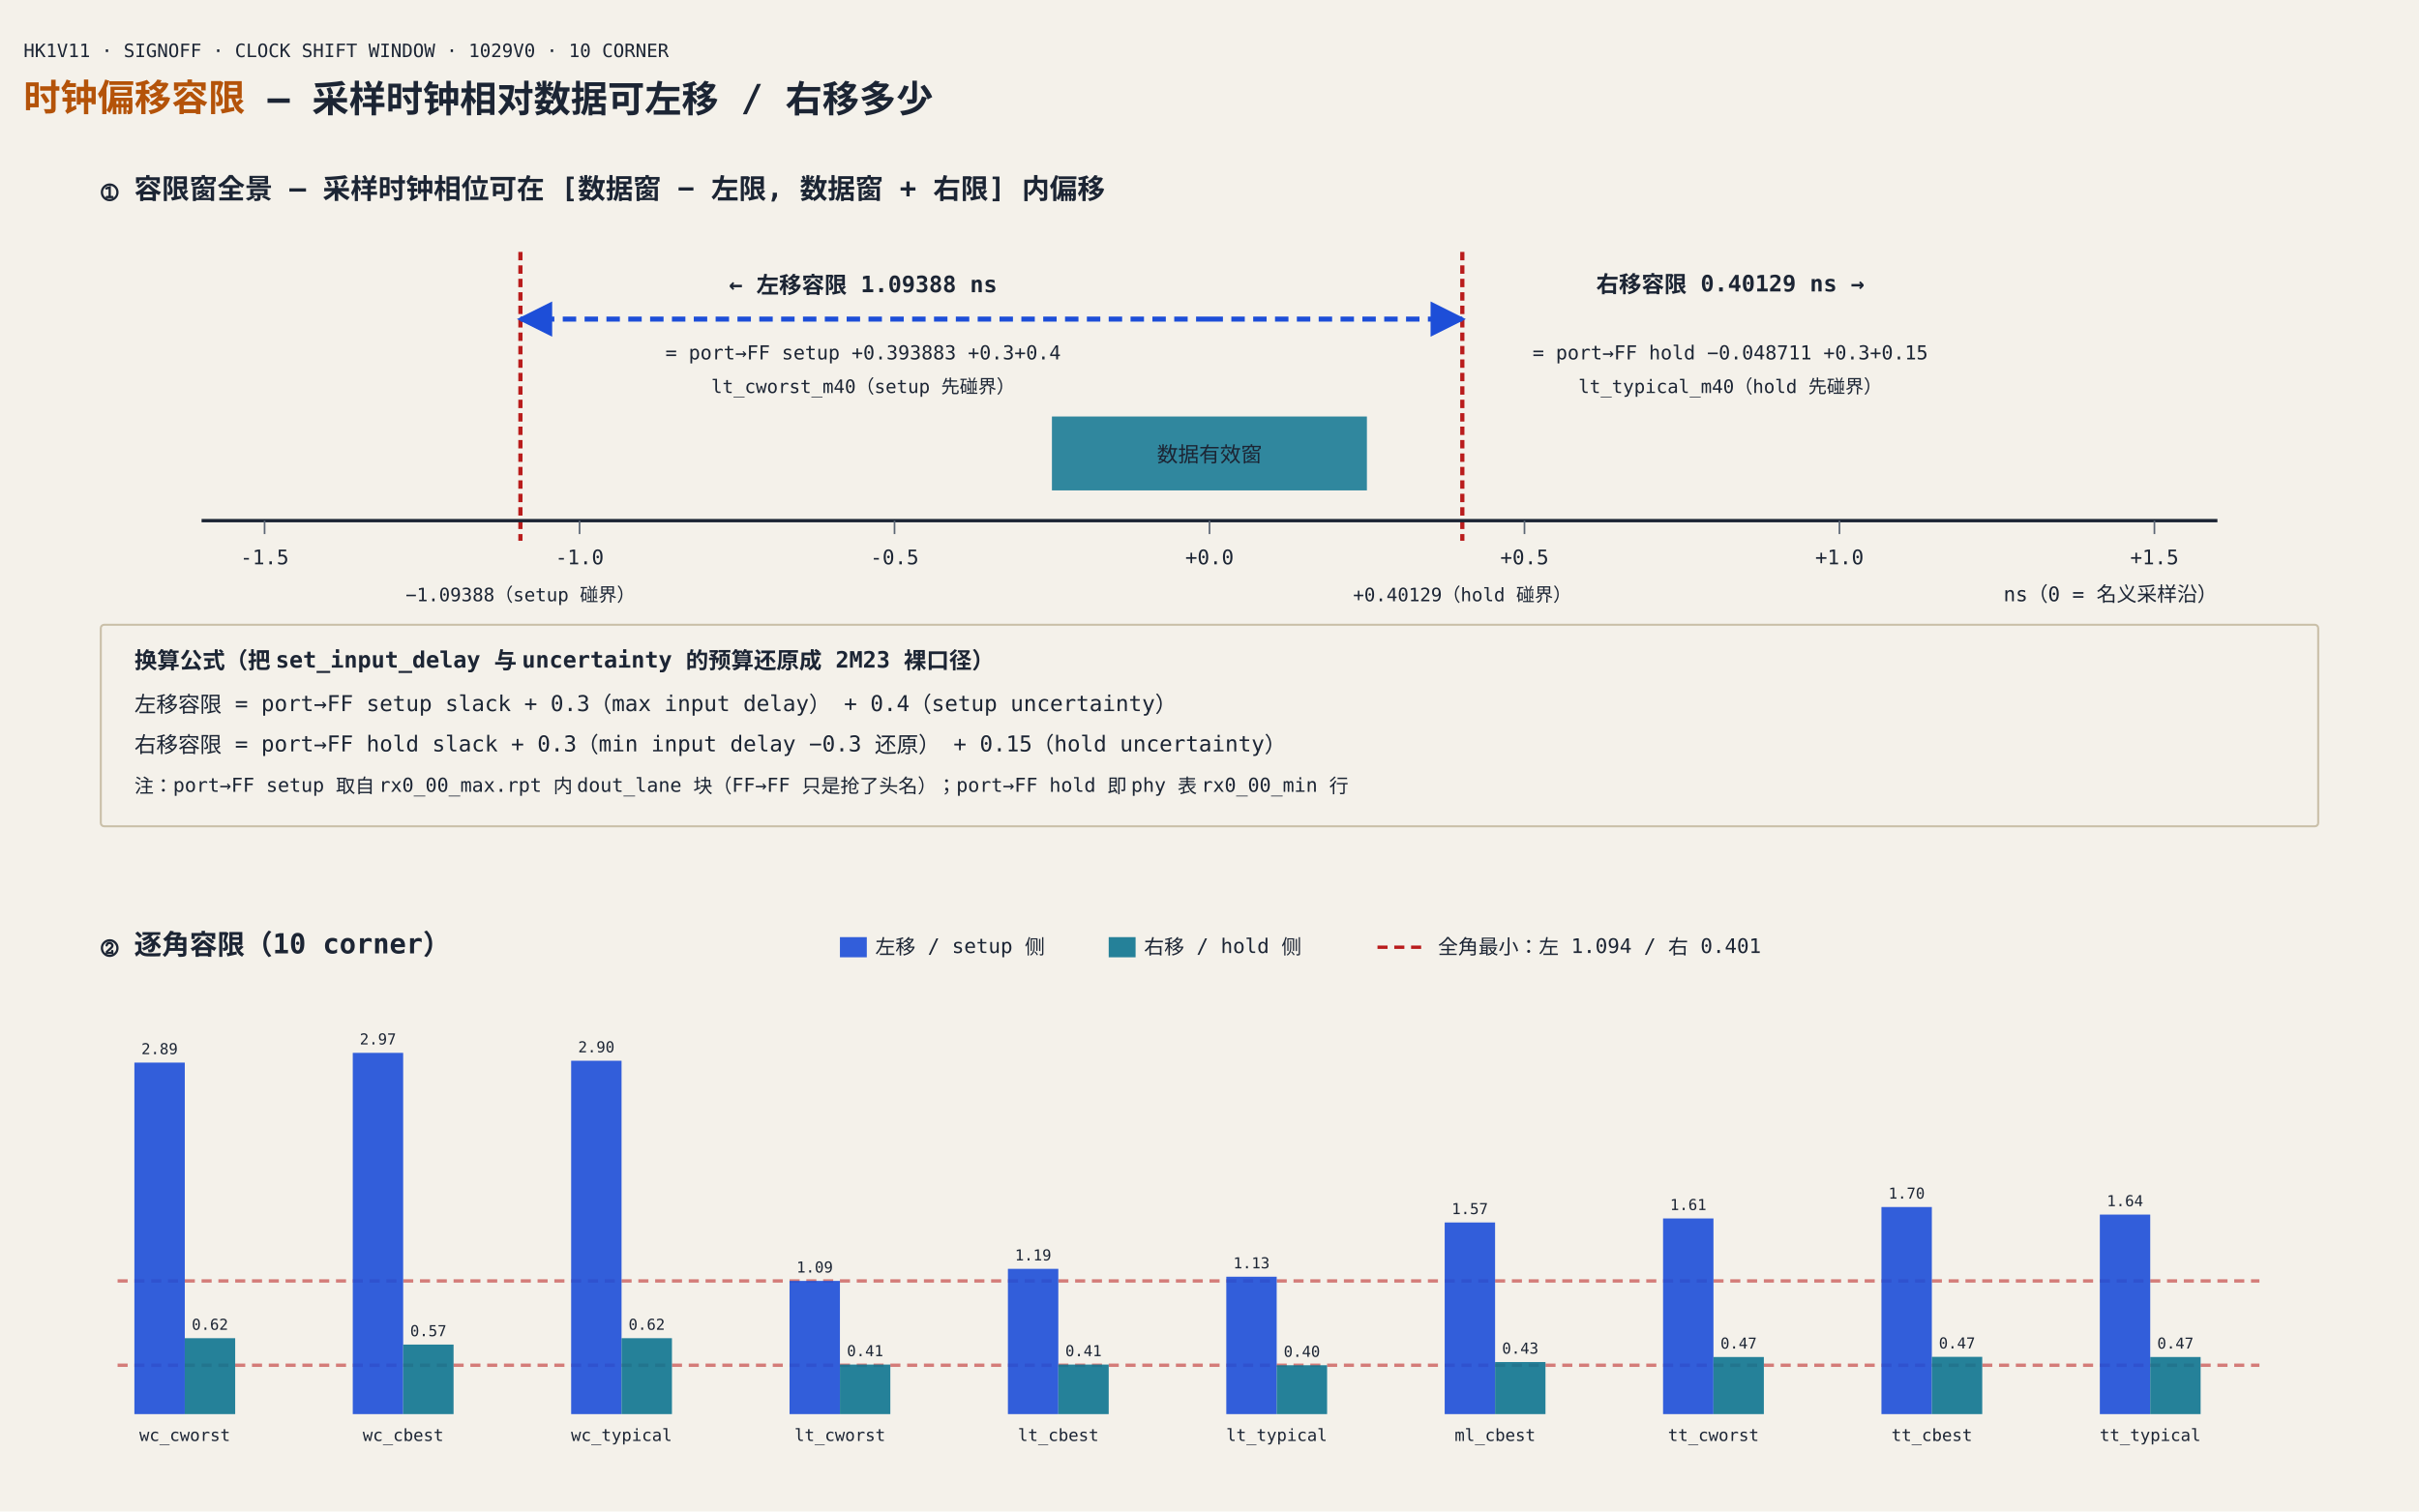
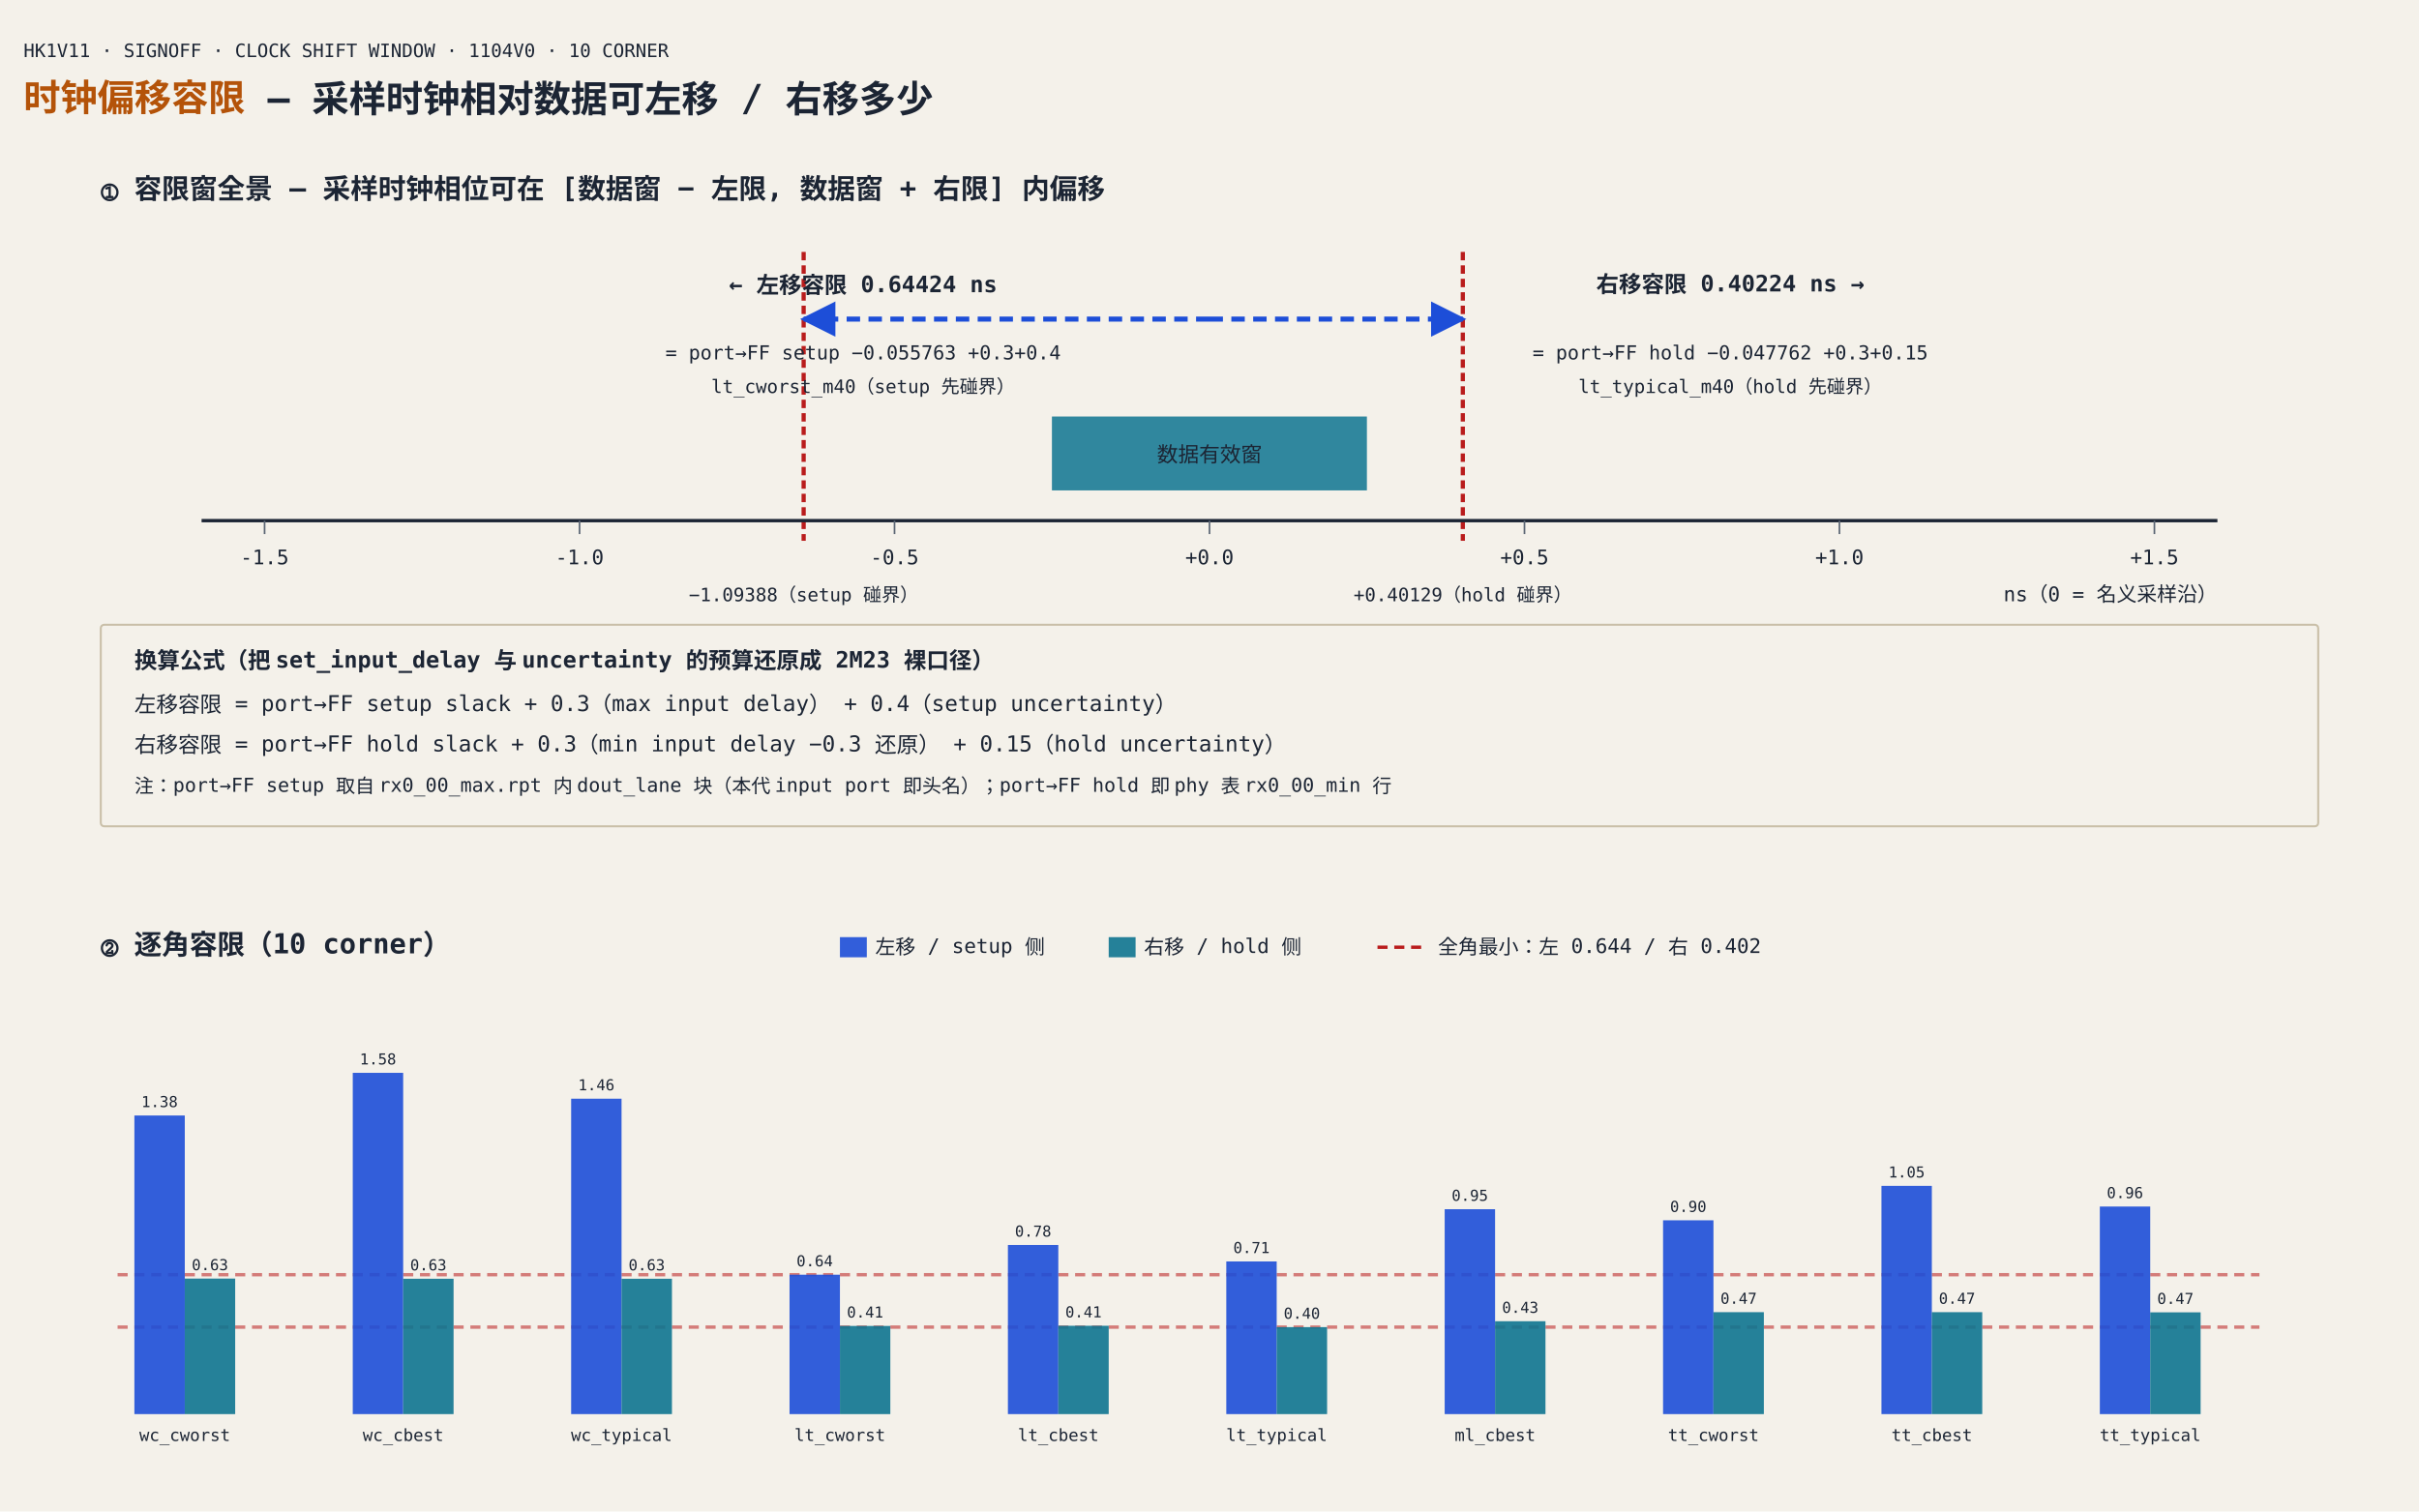
<svg xmlns="http://www.w3.org/2000/svg" width="1440" height="900" viewBox="0 0 1440 900">
  <style>text{font-family:"Microsoft YaHei","Noto Sans SC",monospace;fill:#1c2534}.mono{font-family:Consolas,"Microsoft YaHei",monospace}</style>
  <defs>
    <marker id="mB" viewBox="0 0 10 10" refX="9" refY="5" markerWidth="7" markerHeight="7" orient="auto-start-reverse">
      <path d="M0,0 L10,5 L0,10 z" fill="#1d4ed8" />
    </marker>
  </defs>
  <rect width="1440" height="900" fill="#f4f1ea" />
-   <text x="14" y="34" font-size="11" fill="#b45309" class="mono">HK1V11 · SIGNOFF · CLOCK SHIFT WINDOW · 1029V0 · 10 CORNER</text>
+   <text x="14" y="34" font-size="11" fill="#b45309" class="mono">HK1V11 · SIGNOFF · CLOCK SHIFT WINDOW · 1104V0 · 10 CORNER</text>
  <text x="14" y="66" font-size="22" font-weight="bold">
    <tspan fill="#b45309">时钟偏移容限</tspan> — 采样时钟相对数据可左移 / 右移多少</text>
  <rect class="panel" x="40" y="90" width="1360" height="430" rx="2" fill="#fffdf7" stroke="#c9bfa8" stroke-width="1.5" />
  <text x="60" y="118" font-size="16.5" font-weight="bold">① 容限窗全景 — 采样时钟相位可在 [数据窗 − 左限, 数据窗 + 右限] 内偏移</text>
-   <line x1="309.8" y1="150" x2="309.8" y2="322" stroke="#b91c1c" stroke-width="2.5" stroke-dasharray="5,3" class="boundPulse" />
-   <text x="309.8" y="358" font-size="11" fill="#b91c1c" class="mono" text-anchor="middle">−1.09388（setup 碰界）</text>
-   <line x1="870.5" y1="150" x2="870.5" y2="322" stroke="#b91c1c" stroke-width="2.5" stroke-dasharray="5,3" class="boundPulse" />
-   <text x="870.5" y="358" font-size="11" fill="#b91c1c" class="mono" text-anchor="middle">+0.40129（hold 碰界）</text>
+   <line x1="478.4" y1="150" x2="478.4" y2="322" stroke="#b91c1c" stroke-width="2.5" stroke-dasharray="5,3" class="boundPulse" />
+   <text x="478.4" y="358" font-size="11" fill="#b91c1c" class="mono" text-anchor="middle">−1.09388（setup 碰界）</text>
+   <line x1="870.8" y1="150" x2="870.8" y2="322" stroke="#b91c1c" stroke-width="2.5" stroke-dasharray="5,3" class="boundPulse" />
+   <text x="870.8" y="358" font-size="11" fill="#b91c1c" class="mono" text-anchor="middle">+0.40129（hold 碰界）</text>
  <line x1="120" y1="310" x2="1320" y2="310" stroke="#1c2534" stroke-width="2" />
  <line x1="157.5" y1="310" x2="157.5" y2="318" stroke="#5b6675" stroke-width="1" />
  <text x="157.5" y="336" font-size="12" text-anchor="middle" class="mono" fill="#5b6675">-1.5</text>
  <line x1="345.0" y1="310" x2="345.0" y2="318" stroke="#5b6675" stroke-width="1" />
  <text x="345.0" y="336" font-size="12" text-anchor="middle" class="mono" fill="#5b6675">-1.0</text>
  <line x1="532.5" y1="310" x2="532.5" y2="318" stroke="#5b6675" stroke-width="1" />
  <text x="532.5" y="336" font-size="12" text-anchor="middle" class="mono" fill="#5b6675">-0.5</text>
  <line x1="720.0" y1="310" x2="720.0" y2="318" stroke="#5b6675" stroke-width="1" />
  <text x="720.0" y="336" font-size="12" text-anchor="middle" class="mono" fill="#5b6675">+0.0</text>
  <line x1="907.5" y1="310" x2="907.5" y2="318" stroke="#5b6675" stroke-width="1" />
  <text x="907.5" y="336" font-size="12" text-anchor="middle" class="mono" fill="#5b6675">+0.5</text>
  <line x1="1095.0" y1="310" x2="1095.0" y2="318" stroke="#5b6675" stroke-width="1" />
  <text x="1095.0" y="336" font-size="12" text-anchor="middle" class="mono" fill="#5b6675">+1.0</text>
  <line x1="1282.5" y1="310" x2="1282.5" y2="318" stroke="#5b6675" stroke-width="1" />
  <text x="1282.5" y="336" font-size="12" text-anchor="middle" class="mono" fill="#5b6675">+1.5</text>
  <text x="1320" y="358" font-size="12" class="mono" fill="#5b6675" text-anchor="end">ns（0 = 名义采样沿）</text>
  <rect x="626.2" y="248" width="187.5" height="44" fill="#0e7490" opacity="0.85" />
  <text x="720.0" y="275" font-size="12.5" fill="#fffdf7" text-anchor="middle">数据有效窗</text>
-   <line x1="720.0" y1="190" x2="309.8" y2="190" stroke="#1d4ed8" stroke-width="3" class="arrowDash" marker-end="url(#mB)" />
-   <text x="513.8" y="174" font-size="13.5" fill="#1d4ed8" text-anchor="middle" font-weight="bold">← 左移容限 1.09388 ns</text>
-   <text x="513.8" y="214" font-size="11.5" class="mono" fill="#1d4ed8" text-anchor="middle">= port→FF setup +0.393883 +0.3+0.4</text>
+   <line x1="720.0" y1="190" x2="478.4" y2="190" stroke="#1d4ed8" stroke-width="3" class="arrowDash" marker-end="url(#mB)" />
+   <text x="513.8" y="174" font-size="13.5" fill="#1d4ed8" text-anchor="middle" font-weight="bold">← 左移容限 0.64424 ns</text>
+   <text x="513.8" y="214" font-size="11.5" class="mono" fill="#1d4ed8" text-anchor="middle">= port→FF setup −0.055763 +0.3+0.4</text>
  <text x="513.8" y="234" font-size="11" fill="#5b6675" text-anchor="middle">lt_cworst_m40（setup 先碰界）</text>
-   <line x1="720.0" y1="190" x2="870.5" y2="190" stroke="#1d4ed8" stroke-width="3" class="arrowDash" marker-end="url(#mB)" />
-   <text x="1030.0" y="174" font-size="13.5" fill="#1d4ed8" text-anchor="middle" font-weight="bold">右移容限 0.40129 ns →</text>
-   <text x="1030.0" y="214" font-size="11.5" class="mono" fill="#1d4ed8" text-anchor="middle">= port→FF hold −0.048711 +0.3+0.15</text>
+   <line x1="720.0" y1="190" x2="870.8" y2="190" stroke="#1d4ed8" stroke-width="3" class="arrowDash" marker-end="url(#mB)" />
+   <text x="1030.0" y="174" font-size="13.5" fill="#1d4ed8" text-anchor="middle" font-weight="bold">右移容限 0.40224 ns →</text>
+   <text x="1030.0" y="214" font-size="11.5" class="mono" fill="#1d4ed8" text-anchor="middle">= port→FF hold −0.047762 +0.3+0.15</text>
  <text x="1030.0" y="234" font-size="11" fill="#5b6675" text-anchor="middle">lt_typical_m40（hold 先碰界）</text>
  <rect x="60" y="372" width="1320" height="120" rx="2" fill="#f4f1ea" stroke="#c9bfa8" stroke-width="1.2" class="formulaGlow" />
  <text x="80" y="398" font-size="13.5" font-weight="bold" fill="#b45309">换算公式（把 set_input_delay 与 uncertainty 的预算还原成 2M23 裸口径）</text>
  <text x="80" y="424" font-size="13" class="mono">左移容限 = port→FF setup slack + 0.3（max input delay） + 0.4（setup uncertainty）</text>
  <text x="80" y="448" font-size="13" class="mono">右移容限 = port→FF hold slack + 0.3（min input delay −0.3 还原） + 0.15（hold uncertainty）</text>
-   <text x="80" y="472" font-size="11.5" fill="#5b6675">注：port→FF setup 取自 rx0_00_max.rpt 内 dout_lane 块（FF→FF 只是抢了头名）；port→FF hold 即 phy 表 rx0_00_min 行</text>
+   <text x="80" y="472" font-size="11.5" fill="#5b6675">注：port→FF setup 取自 rx0_00_max.rpt 内 dout_lane 块（本代 input port 即头名）；port→FF hold 即 phy 表 rx0_00_min 行</text>
  <rect class="panel" style="animation-delay:.15s" x="40" y="540" width="1360" height="330" rx="2" fill="#fffdf7" stroke="#c9bfa8" stroke-width="1.5" />
  <text x="60" y="568" font-size="16.5" font-weight="bold">② 逐角容限（10 corner）</text>
  <rect x="500" y="558" width="16" height="12" fill="#1d4ed8" opacity="0.9" />
  <text x="521" y="568" font-size="12">左移 / setup 侧</text>
  <rect x="660" y="558" width="16" height="12" fill="#0e7490" opacity="0.9" />
  <text x="681" y="568" font-size="12">右移 / hold 侧</text>
  <line x1="820" y1="564" x2="848" y2="564" stroke="#b91c1c" stroke-width="2" stroke-dasharray="6,4" />
-   <text x="856" y="568" font-size="12" fill="#b91c1c">全角最小：左 1.094 / 右 0.401</text>
-   <line x1="70" y1="762.7" x2="1345" y2="762.7" stroke="#b91c1c" stroke-width="2" stroke-dasharray="6,4" opacity="0.55" />
-   <line x1="70" y1="812.9" x2="1345" y2="812.9" stroke="#b91c1c" stroke-width="2" stroke-dasharray="6,4" opacity="0.55" />
-   <rect x="80" y="632.7" width="30" height="209.3" fill="#1d4ed8" opacity="0.9" />
-   <rect x="110" y="796.8" width="30" height="45.2" fill="#0e7490" opacity="0.9" />
-   <text x="95" y="627.7" font-size="9" text-anchor="middle" class="mono" fill="#1d4ed8">2.89</text>
-   <text x="125" y="791.8" font-size="9" text-anchor="middle" class="mono" fill="#0e7490">0.62</text>
+   <text x="856" y="568" font-size="12" fill="#b91c1c">全角最小：左 0.644 / 右 0.402</text>
+   <line x1="70" y1="759.0" x2="1345" y2="759.0" stroke="#b91c1c" stroke-width="2" stroke-dasharray="6,4" opacity="0.55" />
+   <line x1="70" y1="790.2" x2="1345" y2="790.2" stroke="#b91c1c" stroke-width="2" stroke-dasharray="6,4" opacity="0.55" />
+   <rect x="80" y="664.2" width="30" height="177.8" fill="#1d4ed8" opacity="0.9" />
+   <rect x="110" y="761.3" width="30" height="80.7" fill="#0e7490" opacity="0.9" />
+   <text x="95" y="659.2" font-size="9" text-anchor="middle" class="mono" fill="#1d4ed8">1.38</text>
+   <text x="125" y="756.3" font-size="9" text-anchor="middle" class="mono" fill="#0e7490">0.63</text>
  <text x="110" y="858" font-size="10" text-anchor="middle" class="mono" fill="#5b6675">wc_cworst</text>
-   <rect x="210" y="626.9" width="30" height="215.1" fill="#1d4ed8" opacity="0.9" />
-   <rect x="240" y="800.6" width="30" height="41.4" fill="#0e7490" opacity="0.9" />
-   <text x="225" y="621.9" font-size="9" text-anchor="middle" class="mono" fill="#1d4ed8">2.97</text>
-   <text x="255" y="795.6" font-size="9" text-anchor="middle" class="mono" fill="#0e7490">0.57</text>
+   <rect x="210" y="638.8" width="30" height="203.2" fill="#1d4ed8" opacity="0.9" />
+   <rect x="240" y="761.4" width="30" height="80.6" fill="#0e7490" opacity="0.9" />
+   <text x="225" y="633.8" font-size="9" text-anchor="middle" class="mono" fill="#1d4ed8">1.58</text>
+   <text x="255" y="756.4" font-size="9" text-anchor="middle" class="mono" fill="#0e7490">0.63</text>
  <text x="240" y="858" font-size="10" text-anchor="middle" class="mono" fill="#5b6675">wc_cbest</text>
-   <rect x="340" y="631.6" width="30" height="210.4" fill="#1d4ed8" opacity="0.9" />
-   <rect x="370" y="796.8" width="30" height="45.2" fill="#0e7490" opacity="0.9" />
-   <text x="355" y="626.6" font-size="9" text-anchor="middle" class="mono" fill="#1d4ed8">2.90</text>
-   <text x="385" y="791.8" font-size="9" text-anchor="middle" class="mono" fill="#0e7490">0.62</text>
+   <rect x="340" y="654.2" width="30" height="187.8" fill="#1d4ed8" opacity="0.9" />
+   <rect x="370" y="761.4" width="30" height="80.6" fill="#0e7490" opacity="0.9" />
+   <text x="355" y="649.2" font-size="9" text-anchor="middle" class="mono" fill="#1d4ed8">1.46</text>
+   <text x="385" y="756.4" font-size="9" text-anchor="middle" class="mono" fill="#0e7490">0.63</text>
  <text x="370" y="858" font-size="10" text-anchor="middle" class="mono" fill="#5b6675">wc_typical</text>
-   <rect x="470" y="762.7" width="30" height="79.3" fill="#1d4ed8" opacity="0.9" />
-   <rect x="500" y="812.5" width="30" height="29.5" fill="#0e7490" opacity="0.9" />
-   <text x="485" y="757.7" font-size="9" text-anchor="middle" class="mono" fill="#1d4ed8">1.09</text>
-   <text x="515" y="807.5" font-size="9" text-anchor="middle" class="mono" fill="#0e7490">0.41</text>
+   <rect x="470" y="759.0" width="30" height="83.0" fill="#1d4ed8" opacity="0.9" />
+   <rect x="500" y="789.5" width="30" height="52.5" fill="#0e7490" opacity="0.9" />
+   <text x="485" y="754.0" font-size="9" text-anchor="middle" class="mono" fill="#1d4ed8">0.64</text>
+   <text x="515" y="784.5" font-size="9" text-anchor="middle" class="mono" fill="#0e7490">0.41</text>
  <text x="500" y="858" font-size="10" text-anchor="middle" class="mono" fill="#5b6675">lt_cworst</text>
-   <rect x="600" y="755.5" width="30" height="86.5" fill="#1d4ed8" opacity="0.9" />
-   <rect x="630" y="812.5" width="30" height="29.5" fill="#0e7490" opacity="0.9" />
-   <text x="615" y="750.5" font-size="9" text-anchor="middle" class="mono" fill="#1d4ed8">1.19</text>
-   <text x="645" y="807.5" font-size="9" text-anchor="middle" class="mono" fill="#0e7490">0.41</text>
+   <rect x="600" y="741.3" width="30" height="100.7" fill="#1d4ed8" opacity="0.9" />
+   <rect x="630" y="789.4" width="30" height="52.6" fill="#0e7490" opacity="0.9" />
+   <text x="615" y="736.3" font-size="9" text-anchor="middle" class="mono" fill="#1d4ed8">0.78</text>
+   <text x="645" y="784.4" font-size="9" text-anchor="middle" class="mono" fill="#0e7490">0.41</text>
  <text x="630" y="858" font-size="10" text-anchor="middle" class="mono" fill="#5b6675">lt_cbest</text>
-   <rect x="730" y="760.2" width="30" height="81.8" fill="#1d4ed8" opacity="0.9" />
-   <rect x="760" y="812.9" width="30" height="29.1" fill="#0e7490" opacity="0.9" />
-   <text x="745" y="755.2" font-size="9" text-anchor="middle" class="mono" fill="#1d4ed8">1.13</text>
-   <text x="775" y="807.9" font-size="9" text-anchor="middle" class="mono" fill="#0e7490">0.40</text>
+   <rect x="730" y="751.1" width="30" height="90.9" fill="#1d4ed8" opacity="0.9" />
+   <rect x="760" y="790.2" width="30" height="51.8" fill="#0e7490" opacity="0.9" />
+   <text x="745" y="746.1" font-size="9" text-anchor="middle" class="mono" fill="#1d4ed8">0.71</text>
+   <text x="775" y="785.2" font-size="9" text-anchor="middle" class="mono" fill="#0e7490">0.40</text>
  <text x="760" y="858" font-size="10" text-anchor="middle" class="mono" fill="#5b6675">lt_typical</text>
-   <rect x="860" y="727.9" width="30" height="114.1" fill="#1d4ed8" opacity="0.9" />
-   <rect x="890" y="811.0" width="30" height="31.0" fill="#0e7490" opacity="0.9" />
-   <text x="875" y="722.9" font-size="9" text-anchor="middle" class="mono" fill="#1d4ed8">1.57</text>
-   <text x="905" y="806.0" font-size="9" text-anchor="middle" class="mono" fill="#0e7490">0.43</text>
+   <rect x="860" y="720.0" width="30" height="122.0" fill="#1d4ed8" opacity="0.9" />
+   <rect x="890" y="786.7" width="30" height="55.3" fill="#0e7490" opacity="0.9" />
+   <text x="875" y="715.0" font-size="9" text-anchor="middle" class="mono" fill="#1d4ed8">0.95</text>
+   <text x="905" y="781.7" font-size="9" text-anchor="middle" class="mono" fill="#0e7490">0.43</text>
  <text x="890" y="858" font-size="10" text-anchor="middle" class="mono" fill="#5b6675">ml_cbest</text>
-   <rect x="990" y="725.5" width="30" height="116.5" fill="#1d4ed8" opacity="0.9" />
-   <rect x="1020" y="808.0" width="30" height="34.0" fill="#0e7490" opacity="0.9" />
-   <text x="1005" y="720.5" font-size="9" text-anchor="middle" class="mono" fill="#1d4ed8">1.61</text>
-   <text x="1035" y="803.0" font-size="9" text-anchor="middle" class="mono" fill="#0e7490">0.47</text>
+   <rect x="990" y="726.6" width="30" height="115.4" fill="#1d4ed8" opacity="0.9" />
+   <rect x="1020" y="781.3" width="30" height="60.7" fill="#0e7490" opacity="0.9" />
+   <text x="1005" y="721.6" font-size="9" text-anchor="middle" class="mono" fill="#1d4ed8">0.90</text>
+   <text x="1035" y="776.3" font-size="9" text-anchor="middle" class="mono" fill="#0e7490">0.47</text>
  <text x="1020" y="858" font-size="10" text-anchor="middle" class="mono" fill="#5b6675">tt_cworst</text>
-   <rect x="1120" y="718.7" width="30" height="123.3" fill="#1d4ed8" opacity="0.9" />
-   <rect x="1150" y="807.9" width="30" height="34.1" fill="#0e7490" opacity="0.9" />
-   <text x="1135" y="713.7" font-size="9" text-anchor="middle" class="mono" fill="#1d4ed8">1.70</text>
-   <text x="1165" y="802.9" font-size="9" text-anchor="middle" class="mono" fill="#0e7490">0.47</text>
+   <rect x="1120" y="706.1" width="30" height="135.9" fill="#1d4ed8" opacity="0.9" />
+   <rect x="1150" y="781.3" width="30" height="60.7" fill="#0e7490" opacity="0.9" />
+   <text x="1135" y="701.1" font-size="9" text-anchor="middle" class="mono" fill="#1d4ed8">1.05</text>
+   <text x="1165" y="776.3" font-size="9" text-anchor="middle" class="mono" fill="#0e7490">0.47</text>
  <text x="1150" y="858" font-size="10" text-anchor="middle" class="mono" fill="#5b6675">tt_cbest</text>
-   <rect x="1250" y="723.2" width="30" height="118.8" fill="#1d4ed8" opacity="0.9" />
-   <rect x="1280" y="808.0" width="30" height="34.0" fill="#0e7490" opacity="0.9" />
-   <text x="1265" y="718.2" font-size="9" text-anchor="middle" class="mono" fill="#1d4ed8">1.64</text>
-   <text x="1295" y="803.0" font-size="9" text-anchor="middle" class="mono" fill="#0e7490">0.47</text>
+   <rect x="1250" y="718.4" width="30" height="123.6" fill="#1d4ed8" opacity="0.9" />
+   <rect x="1280" y="781.4" width="30" height="60.6" fill="#0e7490" opacity="0.9" />
+   <text x="1265" y="713.4" font-size="9" text-anchor="middle" class="mono" fill="#1d4ed8">0.96</text>
+   <text x="1295" y="776.4" font-size="9" text-anchor="middle" class="mono" fill="#0e7490">0.47</text>
  <text x="1280" y="858" font-size="10" text-anchor="middle" class="mono" fill="#5b6675">tt_typical</text>
  <style>
.head, .panel { opacity:0; animation: rowIn .35s cubic-bezier(.22,.7,.3,1) forwards; }
.row { opacity:0; animation: rowIn .3s ease forwards; }
@keyframes rowIn { from { opacity:0; transform:translateY(4px); } to { opacity:1; transform:none; } }
.arrowDash { stroke-dasharray: 8,5; animation: arrowGrow 2.4s linear infinite; }
@keyframes arrowGrow { 0% { stroke-dashoffset:0; } 100% { stroke-dashoffset:-52; } }
.boundPulse { animation: boundGlow 1.5s ease-in-out infinite; }
@keyframes boundGlow { 0%,100% { opacity:1; filter:drop-shadow(0 0 0 rgba(185,28,28,0)); } 50% { opacity:.7; filter:drop-shadow(0 0 6px rgba(185,28,28,.8)); } }
.formulaGlow { animation: fGlow 2s ease-in-out infinite; }
@keyframes fGlow { 0%,100% { opacity:1; } 50% { opacity:.75; } }
@media (prefers-reduced-motion:reduce) { *{animation:none!important} .head,.panel,.row{opacity:1!important} .arrowDash{stroke-dasharray:none!important} }
</style>
</svg>
